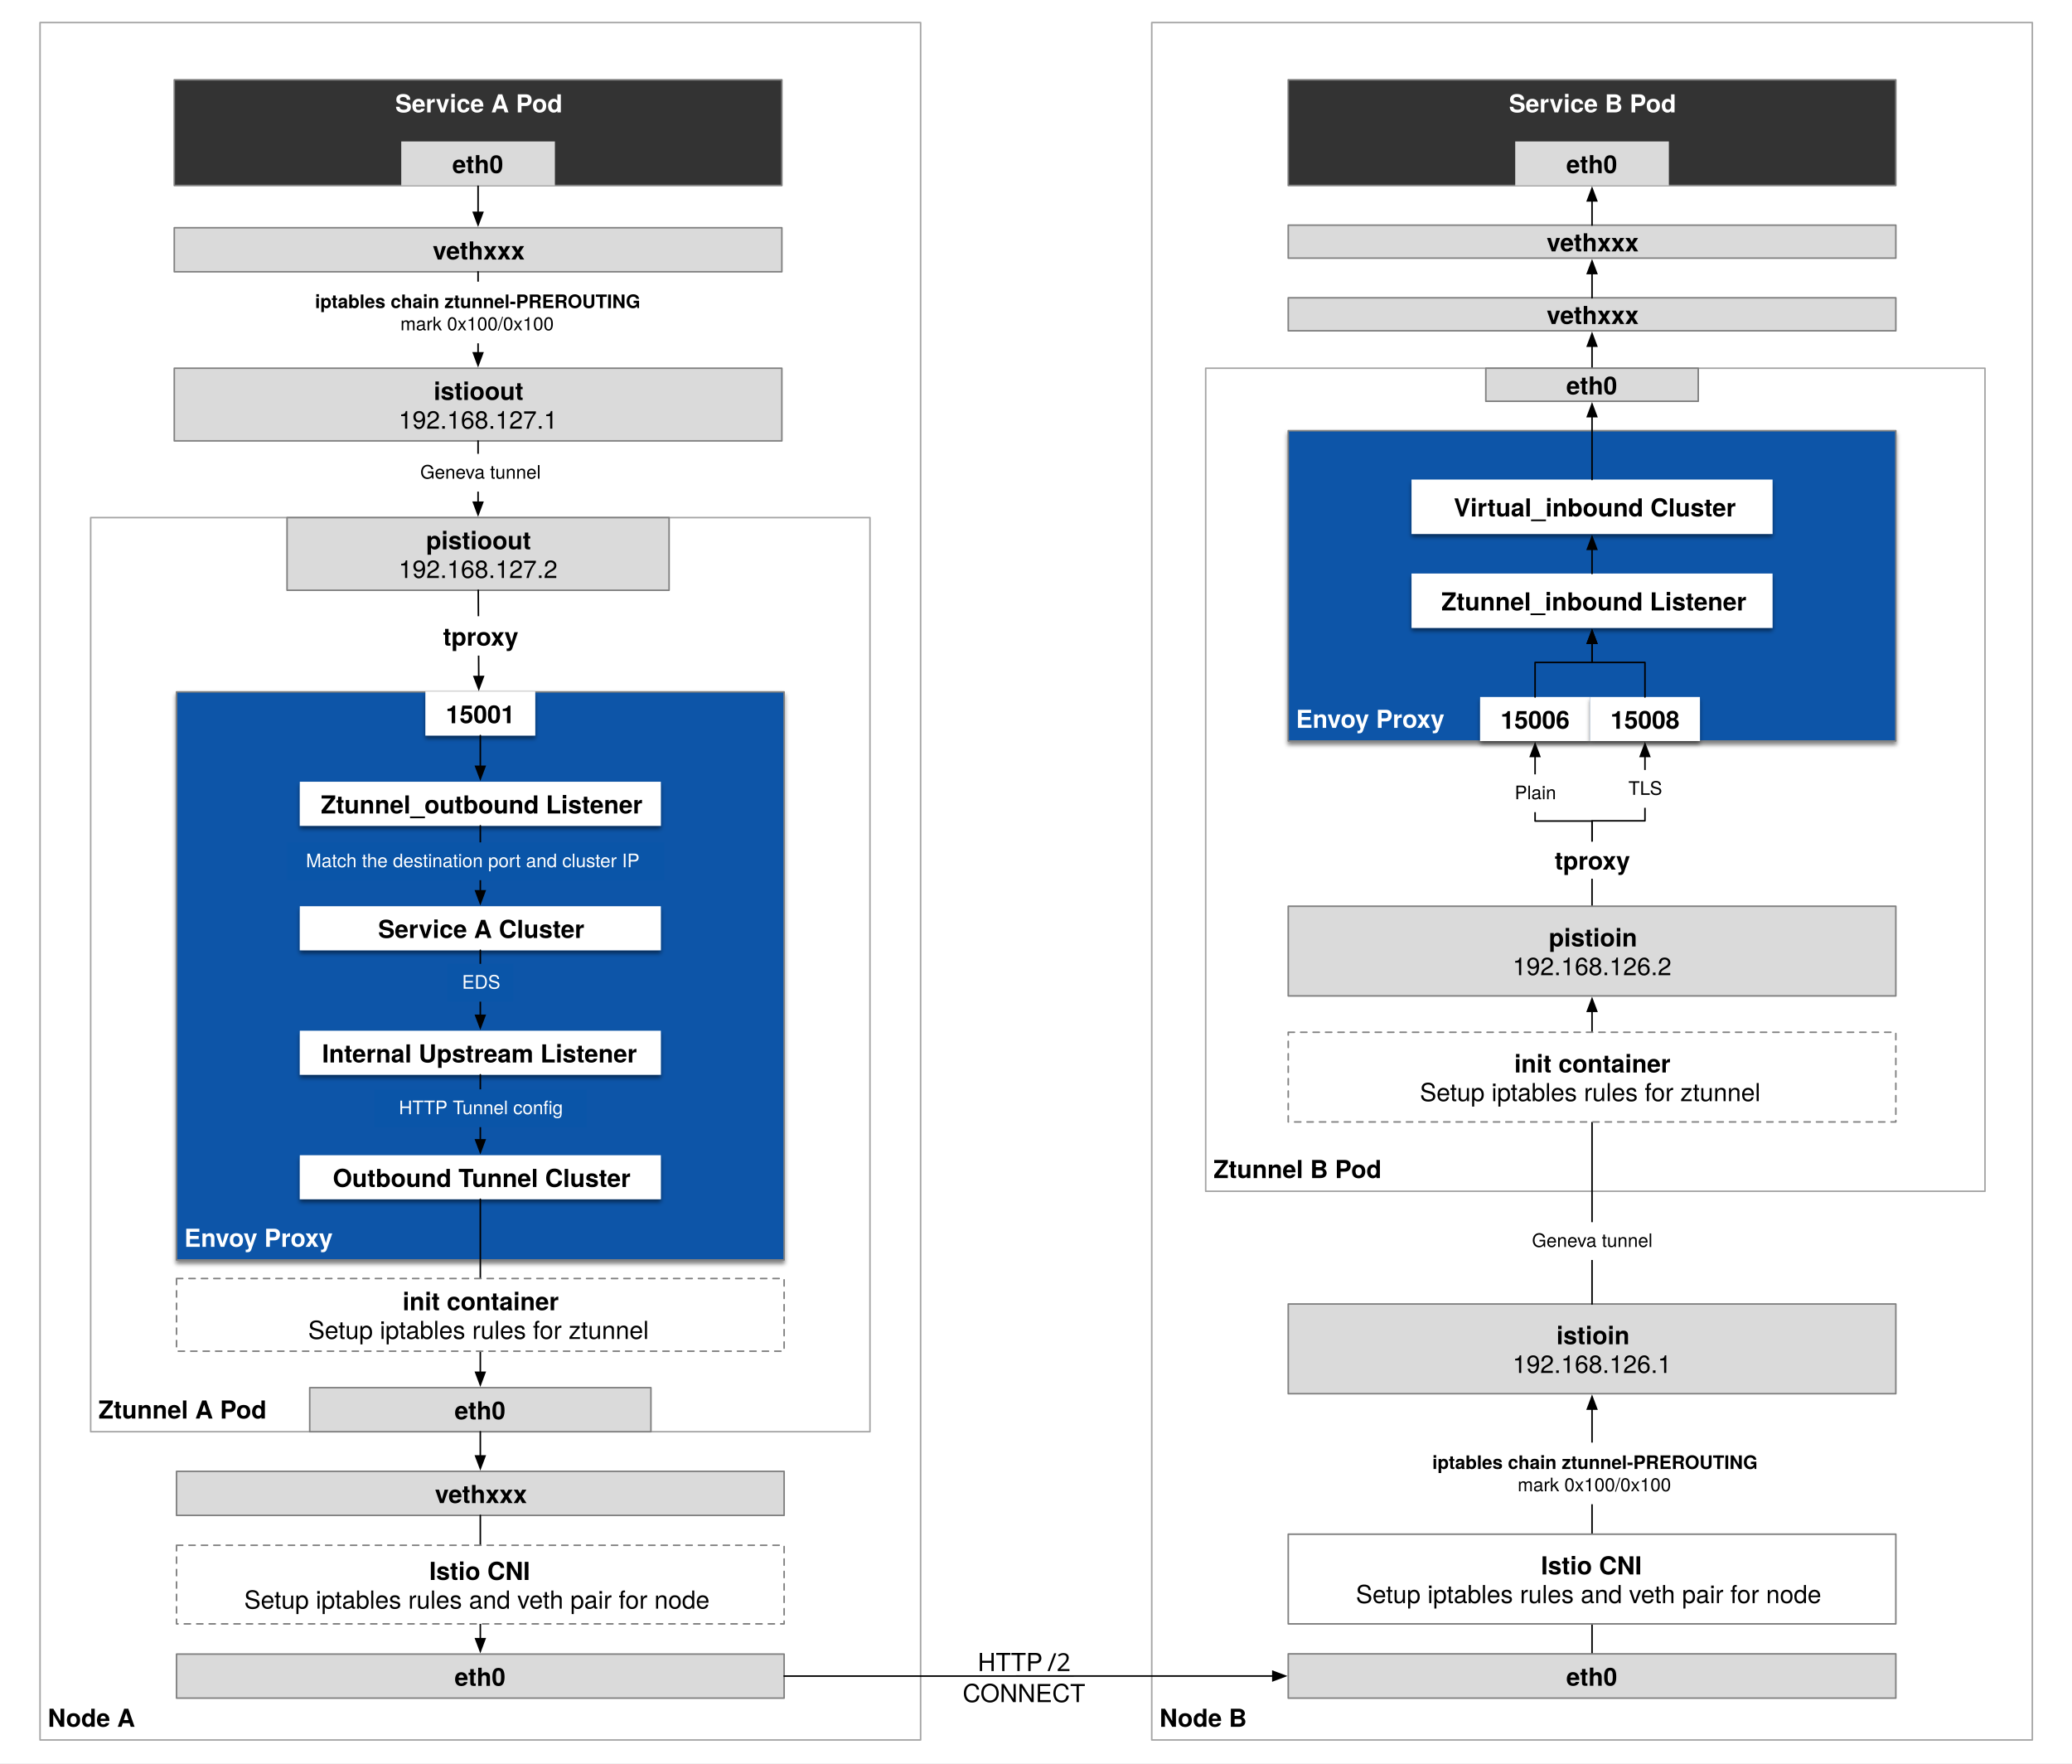
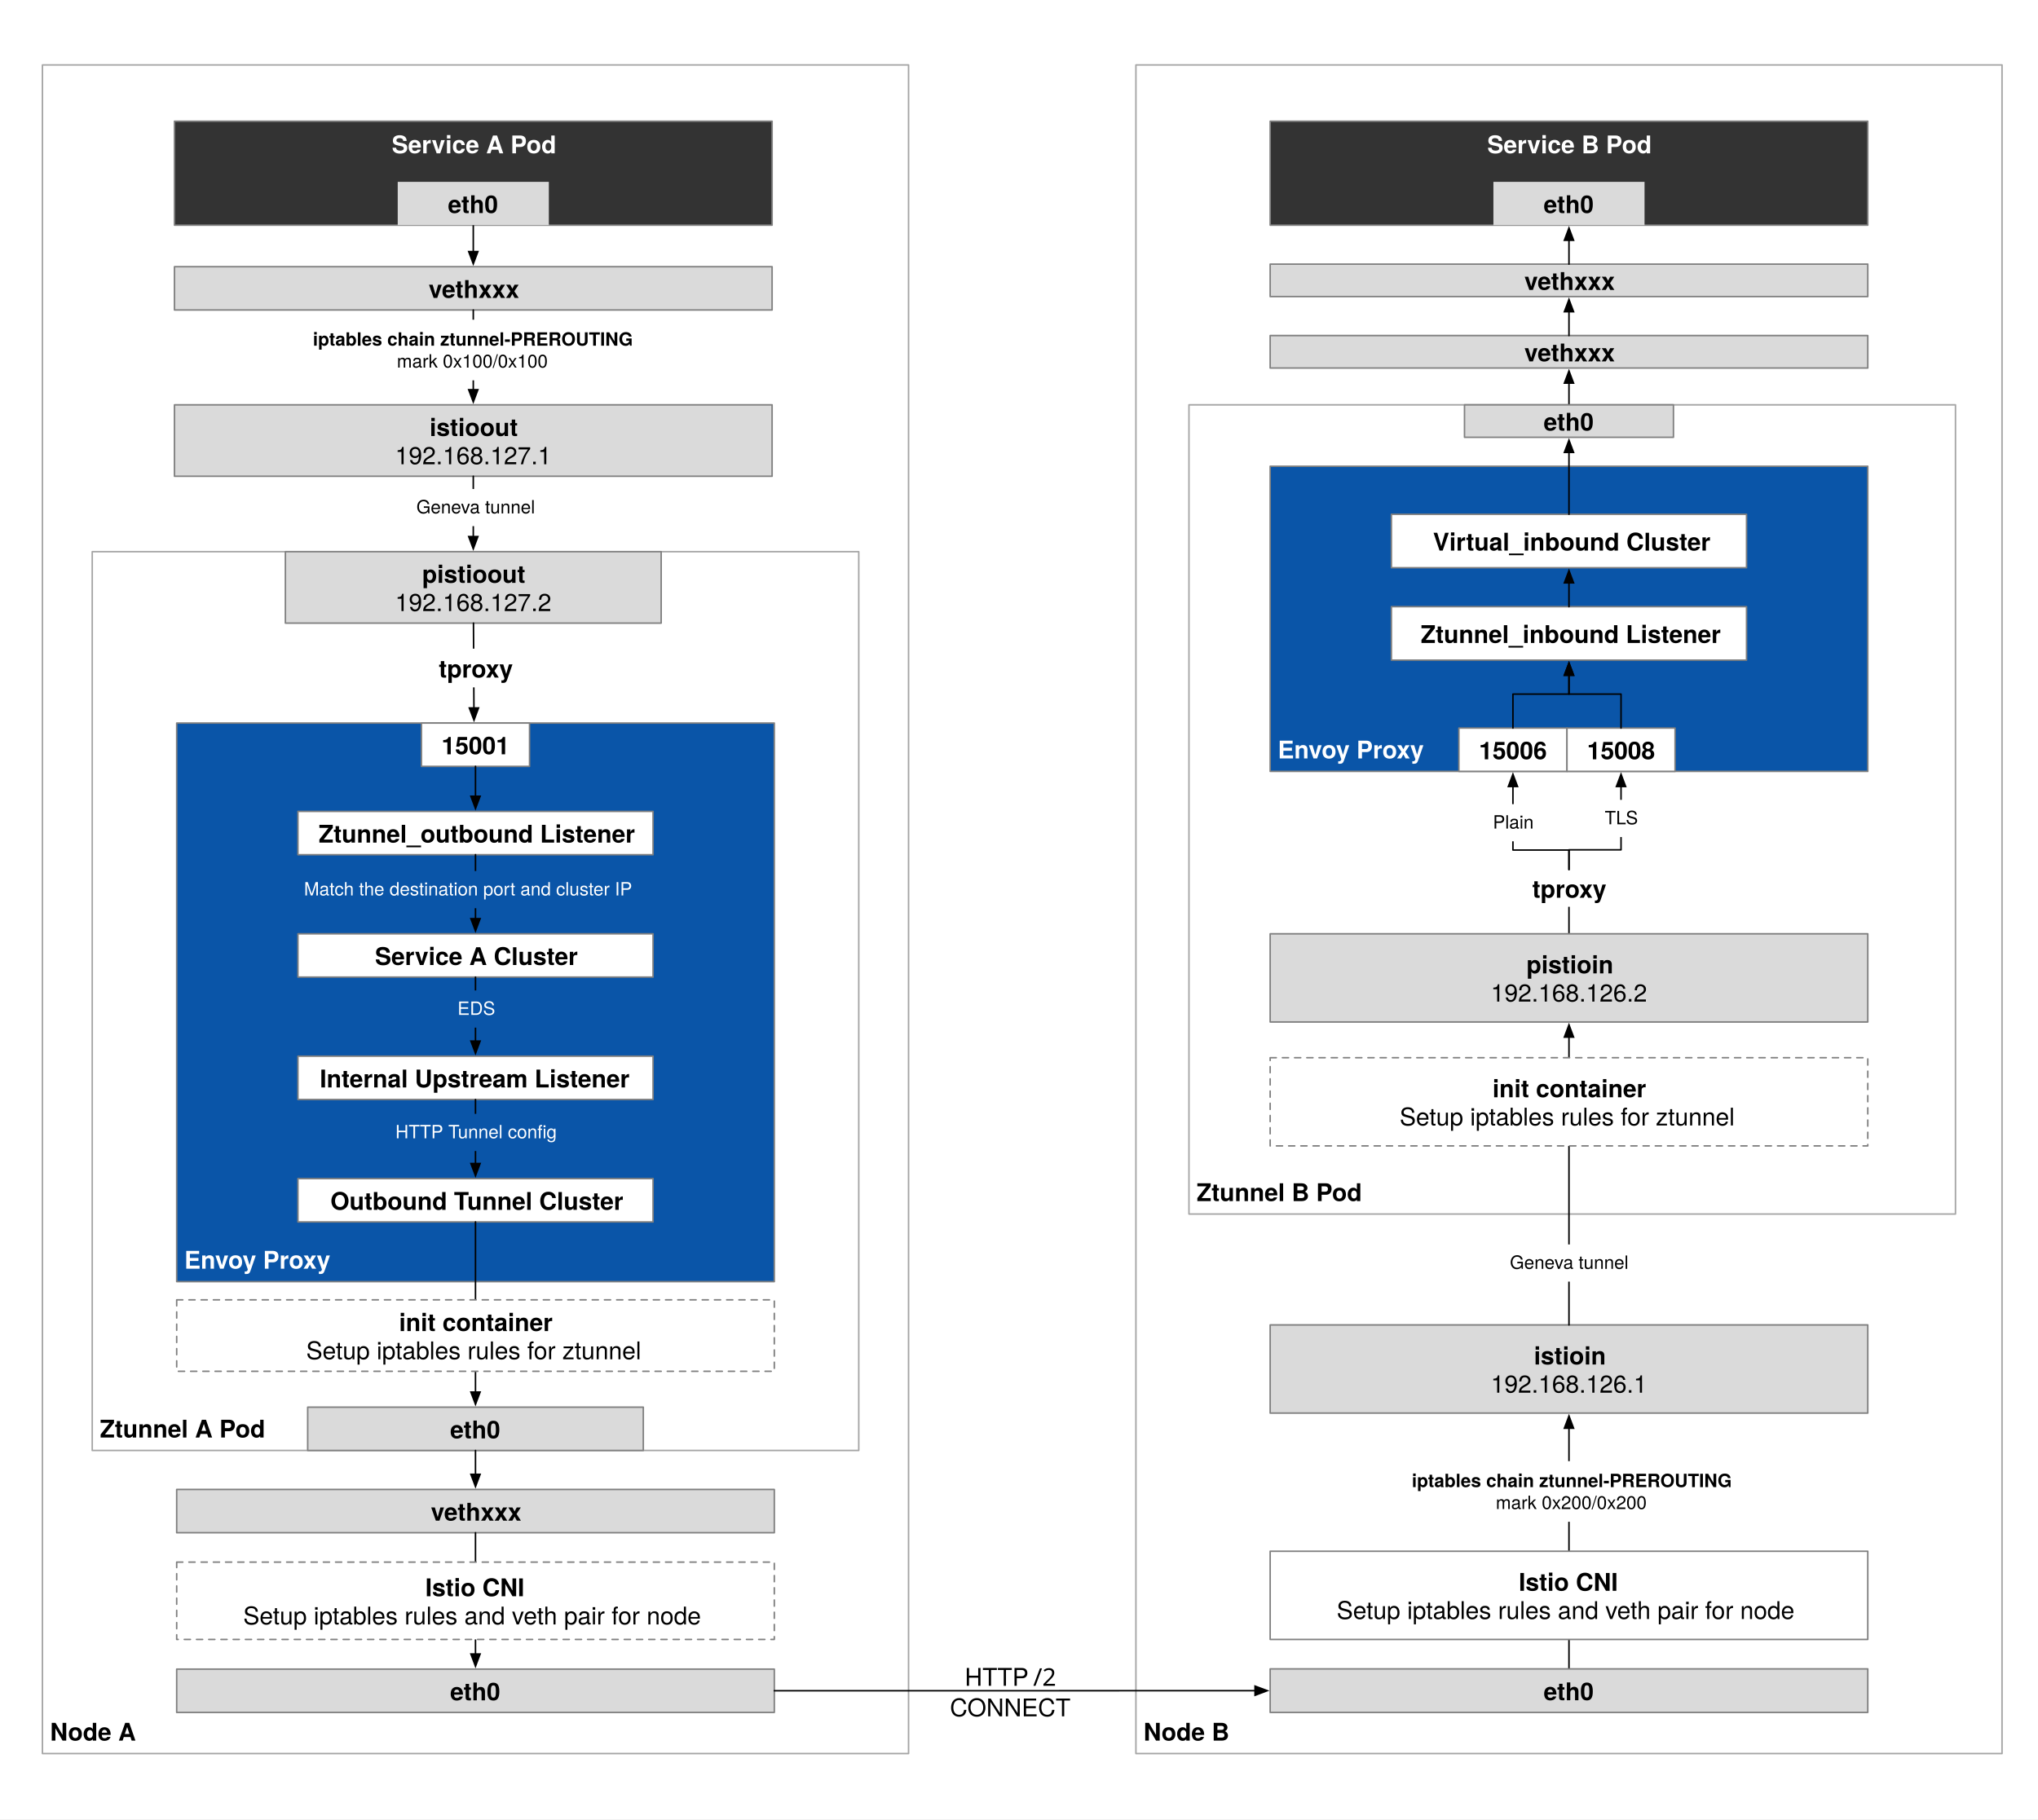
- <svg xmlns="http://www.w3.org/2000/svg" version="1.1" viewBox="938 748 1334 1135" width="1334" height="1135">
+ <svg xmlns="http://www.w3.org/2000/svg" version="1.1" viewBox="936 720 1334 1191" width="1334" height="1191">
  <defs>
-     <filter id="Shadow" filterUnits="userSpaceOnUse" x="804.6" y="634.5">
-       <feGaussianBlur in="SourceAlpha" result="blur" stdDeviation="1.308" />
-       <feOffset in="blur" result="offset" dx="0" dy="2" />
-       <feFlood flood-color="black" flood-opacity=".5" result="flood" />
-       <feComposite in="flood" in2="offset" operator="in" result="color" />
-       <feMerge>
-         <feMergeNode in="color" />
-         <feMergeNode in="SourceGraphic" />
-       </feMerge>
-     </filter>
    <marker orient="auto" overflow="visible" markerUnits="strokeWidth" id="FilledArrow_Marker" stroke-linejoin="miter" stroke-miterlimit="10" viewBox="-1 -4 10 8" markerWidth="10" markerHeight="8" color="black">
      <g>
        <path d="M 8 0 L 0 -3 L 0 3 Z" fill="currentColor" stroke="currentColor" stroke-width="1" />
      </g>
    </marker>
  </defs>
  <g id="Canvas__-L4" fill-opacity="1" stroke-dasharray="none" fill="none" stroke-opacity="1" stroke="none">
-     <rect fill="white" x="938" y="748" width="1334" height="1135" />
+     <rect fill="white" x="936" y="720" width="1334" height="1191" />
    <g id="Canvas__-L4_Layer_1">
      <g id="Graphic_94">
-         <rect x="938.976" y="748.346" width="1332.284" height="1133.858" fill="white" />
+         <rect x="936.85" y="720" width="1332.284" height="1190.551" fill="white" />
      </g>
      <g id="Graphic_43">
        <rect x="996.378" y="1081.176" width="501.732" height="588.431" fill="white" />
        <rect x="996.378" y="1081.176" width="501.732" height="588.431" stroke="#a5a5a5" stroke-linecap="round" stroke-linejoin="round" stroke-width="1" />
        <text transform="translate(1001.378 1645.142)" fill="black">
          <tspan font-family="Helvetica Neue" font-weight="bold" font-size="16" fill="black" x="0" y="16">Ztunnel A Pod</tspan>
        </text>
      </g>
      <g id="Graphic_29">
        <rect x="1714.252" y="985.039" width="501.732" height="529.769" stroke="#a5a5a5" stroke-linecap="round" stroke-linejoin="round" stroke-width="1" />
        <text transform="translate(1719.252 1490.344)" fill="black">
          <tspan font-family="Helvetica Neue" font-weight="bold" font-size="16" fill="black" x="0" y="16">Ztunnel B Pod</tspan>
        </text>
      </g>
      <g id="Graphic_44">
        <rect x="963.779" y="762.52" width="566.929" height="1105.512" stroke="#a5a5a5" stroke-linecap="round" stroke-linejoin="round" stroke-width="1" />
        <text transform="translate(968.7795 1843.567)" fill="black">
          <tspan font-family="Helvetica Neue" font-weight="bold" font-size="16" fill="black" x="0" y="16">Node A</tspan>
        </text>
      </g>
      <g id="Graphic_45">
        <rect x="1679.528" y="762.52" width="566.929" height="1105.512" stroke="#a5a5a5" stroke-linecap="round" stroke-linejoin="round" stroke-width="1" />
        <text transform="translate(1684.528 1843.567)" fill="black">
          <tspan font-family="Helvetica Neue" font-weight="bold" font-size="16" fill="black" x="0" y="16">Node B</tspan>
        </text>
      </g>
      <g id="Graphic_42">
        <rect x="1050.204" y="799.37" width="391.181" height="68.031" fill="#333" />
        <rect x="1050.204" y="799.37" width="391.181" height="68.031" stroke="gray" stroke-linecap="round" stroke-linejoin="round" stroke-width="1" />
        <text transform="translate(1055.204 804.3701)" fill="white">
          <tspan font-family="Helvetica Neue" font-weight="bold" font-size="16" fill="white" x="137.247" y="16">Service A Pod</tspan>
        </text>
      </g>
      <g id="Graphic_40">
        <rect x="1050.204" y="985.039" width="391.181" height="46.772" fill="#dadada" />
        <rect x="1050.204" y="985.039" width="391.181" height="46.772" stroke="gray" stroke-linecap="round" stroke-linejoin="round" stroke-width="1" />
        <text transform="translate(1055.204 989.4692)" fill="black">
          <tspan font-family="Helvetica Neue" font-weight="bold" font-size="16" fill="black" x="162.015" y="16">istioout</tspan>
          <tspan font-family="Helvetica Neue" font-size="16" fill="black" x="139.439" y="34.464">192.168.127.1</tspan>
        </text>
      </g>
      <g id="Graphic_39">
        <rect x="1122.81" y="1081.176" width="245.969" height="46.772" fill="#dadada" />
        <rect x="1122.81" y="1081.176" width="245.969" height="46.772" stroke="gray" stroke-linecap="round" stroke-linejoin="round" stroke-width="1" />
        <text transform="translate(1127.81 1085.606)" fill="black">
          <tspan font-family="Helvetica Neue" font-weight="bold" font-size="16" fill="black" x="84.521" y="16">pistioout</tspan>
          <tspan font-family="Helvetica Neue" font-size="16" fill="black" x="66.833" y="34.464">192.168.127.2</tspan>
        </text>
      </g>
-       <g id="Graphic_37" filter="url(#Shadow)">
+       <g id="Graphic_37">
        <rect x="1051.654" y="1193.386" width="391.181" height="365.669" fill="#0a55a8" />
        <rect x="1051.654" y="1193.386" width="391.181" height="365.669" stroke="gray" stroke-linecap="round" stroke-linejoin="round" stroke-width="1" />
        <text transform="translate(1056.654 1534.591)" fill="white">
          <tspan font-family="Helvetica Neue" font-weight="bold" font-size="16" fill="white" x="0" y="16">Envoy Proxy</tspan>
        </text>
      </g>
      <g id="Line_35">
        <line x1="1245.795" y1="867.402" x2="1245.795" y2="884.707" marker-end="url(#FilledArrow_Marker)" stroke="black" stroke-linecap="round" stroke-linejoin="round" stroke-width="1" />
      </g>
      <g id="Line_33">
        <line x1="1245.795" y1="1031.811" x2="1245.795" y2="1071.276" marker-end="url(#FilledArrow_Marker)" stroke="black" stroke-linecap="round" stroke-linejoin="round" stroke-width="1" />
      </g>
      <g id="Line_31">
        <line x1="1245.92" y1="1127.947" x2="1246.216" y2="1183.486" marker-end="url(#FilledArrow_Marker)" stroke="black" stroke-linecap="round" stroke-linejoin="round" stroke-width="1" />
      </g>
      <g id="Graphic_28">
        <rect x="1767.402" y="799.37" width="391.181" height="68.031" fill="#333" />
        <rect x="1767.402" y="799.37" width="391.181" height="68.031" stroke="gray" stroke-linecap="round" stroke-linejoin="round" stroke-width="1" />
        <text transform="translate(1772.402 804.3701)" fill="white">
          <tspan font-family="Helvetica Neue" font-weight="bold" font-size="16" fill="white" x="137.095" y="16">Service B Pod</tspan>
        </text>
      </g>
      <g id="Graphic_27">
        <rect x="1767.402" y="1587.402" width="391.181" height="57.734" fill="#dadada" />
        <rect x="1767.402" y="1587.402" width="391.181" height="57.734" stroke="gray" stroke-linecap="round" stroke-linejoin="round" stroke-width="1" />
        <text transform="translate(1772.402 1597.312)" fill="black">
          <tspan font-family="Helvetica Neue" font-weight="bold" font-size="16" fill="black" x="167.655" y="16">istioin</tspan>
          <tspan font-family="Helvetica Neue" font-size="16" fill="black" x="139.439" y="34.464">192.168.126.1</tspan>
        </text>
      </g>
-       <g id="Graphic_24" filter="url(#Shadow)">
+       <g id="Graphic_24">
        <rect x="1767.402" y="1025.253" width="391.181" height="199.755" fill="#0a55a8" />
        <rect x="1767.402" y="1025.253" width="391.181" height="199.755" stroke="gray" stroke-linecap="round" stroke-linejoin="round" stroke-width="1" />
        <text transform="translate(1772.402 1200.544)" fill="white">
          <tspan font-family="Helvetica Neue" font-weight="bold" font-size="16" fill="white" x="0" y="16">Envoy Proxy</tspan>
        </text>
      </g>
-       <g id="Graphic_23" filter="url(#Shadow)">
+       <g id="Graphic_23">
        <rect x="1846.772" y="1117.187" width="232.441" height="34.99" fill="white" />
+         <rect x="1846.772" y="1117.187" width="232.441" height="34.99" stroke="gray" stroke-linecap="round" stroke-linejoin="round" stroke-width="1" />
        <text transform="translate(1851.772 1124.95)" fill="black">
          <tspan font-family="Helvetica Neue" font-weight="bold" font-size="16" fill="black" x="14.188" y="16">Ztunnel_inbound Listener</tspan>
        </text>
      </g>
-       <g id="Graphic_22" filter="url(#Shadow)">
+       <g id="Graphic_22">
        <rect x="1846.772" y="1056.694" width="232.441" height="34.99" fill="white" />
+         <rect x="1846.772" y="1056.694" width="232.441" height="34.99" stroke="gray" stroke-linecap="round" stroke-linejoin="round" stroke-width="1" />
        <text transform="translate(1851.772 1064.457)" fill="black">
          <tspan font-family="Helvetica Neue" font-weight="bold" font-size="16" fill="black" x="22.196" y="16">Virtual_inbound Cluster</tspan>
        </text>
      </g>
      <g id="Line_17">
        <line x1="1962.992" y1="1812.588" x2="1962.992" y2="1655.035" marker-end="url(#FilledArrow_Marker)" stroke="black" stroke-linecap="round" stroke-linejoin="round" stroke-width="1" />
      </g>
      <g id="Line_16">
        <line x1="1962.992" y1="1587.402" x2="1962.992" y2="1398.982" marker-end="url(#FilledArrow_Marker)" stroke="black" stroke-linecap="round" stroke-linejoin="round" stroke-width="1" />
      </g>
      <g id="Line_15">
        <line x1="1962.992" y1="1331.348" x2="1962.992" y2="1313.654" stroke="black" stroke-linecap="round" stroke-linejoin="round" stroke-width="1" />
      </g>
      <g id="Line_13">
        <line x1="1962.992" y1="1117.187" x2="1962.992" y2="1101.584" marker-end="url(#FilledArrow_Marker)" stroke="black" stroke-linecap="round" stroke-linejoin="round" stroke-width="1" />
      </g>
      <g id="Line_12">
        <line x1="1962.992" y1="985.039" x2="1962.992" y2="970.843" marker-end="url(#FilledArrow_Marker)" stroke="black" stroke-linecap="round" stroke-linejoin="round" stroke-width="1" />
      </g>
      <g id="Graphic_11">
        <rect x="1552.775" y="1801.664" width="87.328" height="50.448" fill="white" />
        <text transform="translate(1557.775 1806.664)" fill="black">
          <tspan font-family="Helvetica Neue" font-size="16" fill="black" x="9.72" y="17">HTTP</tspan>
          <tspan font-family="PingFang SC" font-size="16" fill="black" y="17">/2</tspan>
          <tspan font-family="Helvetica Neue" font-size="16" fill="black" x="6679102e-19" y="37">CONNECT</tspan>
        </text>
      </g>
-       <g id="Graphic_10" filter="url(#Shadow)">
+       <g id="Graphic_10">
        <rect x="1131.024" y="1251.209" width="232.441" height="28.346" fill="white" />
+         <rect x="1131.024" y="1251.209" width="232.441" height="28.346" stroke="gray" stroke-linecap="round" stroke-linejoin="round" stroke-width="1" />
        <text transform="translate(1136.024 1255.65)" fill="black">
          <tspan font-family="Helvetica Neue" font-weight="bold" font-size="16" fill="black" x="8.548" y="16">Ztunnel_outbound Listener</tspan>
        </text>
      </g>
-       <g id="Graphic_9" filter="url(#Shadow)">
+       <g id="Graphic_9">
        <rect x="1131.024" y="1331.348" width="232.441" height="28.346" fill="white" />
+         <rect x="1131.024" y="1331.348" width="232.441" height="28.346" stroke="gray" stroke-linecap="round" stroke-linejoin="round" stroke-width="1" />
        <text transform="translate(1136.024 1335.79)" fill="black">
          <tspan font-family="Helvetica Neue" font-weight="bold" font-size="16" fill="black" x="45.436" y="16">Service A Cluster</tspan>
        </text>
      </g>
-       <g id="Graphic_8" filter="url(#Shadow)">
+       <g id="Graphic_8">
        <rect x="1131.024" y="1411.488" width="232.441" height="28.346" fill="white" />
+         <rect x="1131.024" y="1411.488" width="232.441" height="28.346" stroke="gray" stroke-linecap="round" stroke-linejoin="round" stroke-width="1" />
        <text transform="translate(1136.024 1415.929)" fill="black">
          <tspan font-family="Helvetica Neue" font-weight="bold" font-size="16" fill="black" x="9.316" y="16">Internal Upstream Listener</tspan>
        </text>
      </g>
      <g id="Line_7">
        <line x1="1247.244" y1="1279.555" x2="1247.244" y2="1321.448" marker-end="url(#FilledArrow_Marker)" stroke="black" stroke-linecap="round" stroke-linejoin="round" stroke-width="1" />
      </g>
      <g id="Graphic_6">
        <rect x="1122.81" y="1290.243" width="243.071" height="24.336" fill="#0a55a8" />
        <text transform="translate(1127.81 1295.243)" fill="white">
          <tspan font-family="Helvetica Neue" font-size="12" fill="white" x="7.173" y="11">Match the destination port and cluster IP</tspan>
        </text>
      </g>
-       <g id="Graphic_5" filter="url(#Shadow)">
+       <g id="Graphic_5">
        <rect x="1131.024" y="1491.628" width="232.441" height="28.346" fill="white" />
+         <rect x="1131.024" y="1491.628" width="232.441" height="28.346" stroke="gray" stroke-linecap="round" stroke-linejoin="round" stroke-width="1" />
        <text transform="translate(1136.024 1496.069)" fill="black">
          <tspan font-family="Helvetica Neue" font-weight="bold" font-size="16" fill="black" x="16.244" y="16">Outbound Tunnel Cluster</tspan>
        </text>
      </g>
      <g id="Line_4">
        <line x1="1247.244" y1="1359.695" x2="1247.244" y2="1401.588" marker-end="url(#FilledArrow_Marker)" stroke="black" stroke-linecap="round" stroke-linejoin="round" stroke-width="1" />
      </g>
      <g id="Line_3">
        <line x1="1247.244" y1="1439.834" x2="1247.244" y2="1481.727" marker-end="url(#FilledArrow_Marker)" stroke="black" stroke-linecap="round" stroke-linejoin="round" stroke-width="1" />
      </g>
      <g id="Graphic_50">
        <rect x="1125.709" y="1040.125" width="243.071" height="24.336" fill="white" />
        <text transform="translate(1130.709 1045.125)" fill="black">
          <tspan font-family="Helvetica Neue" font-size="12" fill="black" x="77.859" y="11">Geneva tunnel</tspan>
        </text>
      </g>
      <g id="Graphic_53">
        <rect x="1225.94" y="1368.433" width="42.608" height="24.336" fill="#0a55a8" />
        <text transform="translate(1230.94 1373.433)" fill="white">
          <tspan font-family="Helvetica Neue" font-size="12" fill="white" x="4.526" y="11">EDS</tspan>
        </text>
      </g>
      <g id="Graphic_54">
        <rect x="1051.654" y="1812.756" width="391.181" height="28.346" fill="#dadada" />
        <rect x="1051.654" y="1812.756" width="391.181" height="28.346" stroke="gray" stroke-linecap="round" stroke-linejoin="round" stroke-width="1" />
        <text transform="translate(1056.654 1817.197)" fill="black">
          <tspan font-family="Helvetica Neue" font-weight="bold" font-size="16" fill="black" x="173.991" y="16">eth0</tspan>
        </text>
      </g>
      <g id="Graphic_38">
        <rect x="1051.654" y="1144.662" width="391.181" height="25.348" fill="white" />
        <text transform="translate(1056.654 1147.604)" fill="black">
          <tspan font-family="Helvetica Neue" font-weight="bold" font-size="16" fill="black" x="166.583" y="16">tproxy</tspan>
        </text>
      </g>
      <g id="Graphic_55">
        <rect x="1196.334" y="839.055" width="98.922" height="28.346" fill="#dadada" />
        <text transform="translate(1201.334 843.4963)" fill="black">
          <tspan font-family="Helvetica Neue" font-weight="bold" font-size="16" fill="black" x="27.861" y="16">eth0</tspan>
        </text>
      </g>
      <g id="Graphic_56">
        <rect x="1050.204" y="894.607" width="391.181" height="28.346" fill="#dadada" />
        <rect x="1050.204" y="894.607" width="391.181" height="28.346" stroke="gray" stroke-linecap="round" stroke-linejoin="round" stroke-width="1" />
        <text transform="translate(1055.204 899.0487)" fill="black">
          <tspan font-family="Helvetica Neue" font-weight="bold" font-size="16" fill="black" x="161.391" y="16">vethxxx</tspan>
        </text>
      </g>
      <g id="Line_58">
        <line x1="1245.795" y1="922.954" x2="1245.795" y2="975.139" marker-end="url(#FilledArrow_Marker)" stroke="black" stroke-linecap="round" stroke-linejoin="round" stroke-width="1" />
      </g>
      <g id="Graphic_59">
        <rect x="1100.827" y="929.307" width="289.936" height="39.684" fill="white" />
        <text transform="translate(1105.827 934.3066)" fill="black">
          <tspan font-family="Helvetica Neue" font-weight="bold" font-size="12" fill="black" x="34.992" y="12">iptables chain ztunnel-PREROUTING</tspan>
          <tspan font-family="Helvetica Neue" font-size="12" fill="black" x="89.946" y="26.348">mark 0x100/0x100</tspan>
        </text>
      </g>
-       <g id="Graphic_60" filter="url(#Shadow)">
-         <rect x="1211.868" y="1193.118" width="70.752" height="28.346" fill="white" />
-         <text transform="translate(1216.868 1197.559)" fill="black">
+       <g id="Graphic_60">
+         <rect x="1211.868" y="1193.386" width="70.752" height="28.346" fill="white" />
+         <rect x="1211.868" y="1193.386" width="70.752" height="28.346" stroke="gray" stroke-linecap="round" stroke-linejoin="round" stroke-width="1" />
+         <text transform="translate(1216.868 1197.827)" fill="black">
          <tspan font-family="Helvetica Neue" font-weight="bold" font-size="16" fill="black" x="8.136" y="16">15001</tspan>
        </text>
      </g>
      <g id="Graphic_63">
        <rect x="1178.858" y="1449.219" width="136.772" height="24.336" fill="#0a55a8" />
        <text transform="translate(1183.858 1454.219)" fill="white">
          <tspan font-family="Helvetica Neue" font-size="12" fill="white" x="10.934" y="11">HTTP Tunnel config</tspan>
        </text>
      </g>
      <g id="Graphic_64">
        <rect x="1137.402" y="1641.26" width="219.685" height="28.346" fill="#dadada" />
        <rect x="1137.402" y="1641.26" width="219.685" height="28.346" stroke="gray" stroke-linecap="round" stroke-linejoin="round" stroke-width="1" />
        <text transform="translate(1142.402 1645.701)" fill="black">
          <tspan font-family="Helvetica Neue" font-weight="bold" font-size="16" fill="black" x="88.243" y="16">eth0</tspan>
        </text>
      </g>
      <g id="Graphic_65">
        <rect x="1051.654" y="1695.118" width="391.181" height="28.346" fill="#dadada" />
        <rect x="1051.654" y="1695.118" width="391.181" height="28.346" stroke="gray" stroke-linecap="round" stroke-linejoin="round" stroke-width="1" />
        <text transform="translate(1056.654 1699.559)" fill="black">
          <tspan font-family="Helvetica Neue" font-weight="bold" font-size="16" fill="black" x="161.391" y="16">vethxxx</tspan>
        </text>
      </g>
      <g id="Line_66">
-         <line x1="1247.244" y1="1221.464" x2="1247.244" y2="1241.309" marker-end="url(#FilledArrow_Marker)" stroke="black" stroke-linecap="round" stroke-linejoin="round" stroke-width="1" />
+         <line x1="1247.244" y1="1221.732" x2="1247.244" y2="1241.309" marker-end="url(#FilledArrow_Marker)" stroke="black" stroke-linecap="round" stroke-linejoin="round" stroke-width="1" />
      </g>
      <g id="Line_67">
        <line x1="1247.244" y1="1519.974" x2="1247.244" y2="1631.36" marker-end="url(#FilledArrow_Marker)" stroke="black" stroke-linecap="round" stroke-linejoin="round" stroke-width="1" />
      </g>
      <g id="Graphic_30">
        <rect x="1051.654" y="1570.997" width="391.181" height="46.772" fill="white" />
        <path d="M 1051.654 1570.997 L 1442.835 1570.997 L 1442.835 1617.769 L 1051.654 1617.769 Z" stroke="gray" stroke-linecap="round" stroke-linejoin="round" stroke-dasharray="4.0,4.0" stroke-width="1" />
        <text transform="translate(1056.654 1575.427)" fill="black">
          <tspan font-family="Helvetica Neue" font-weight="bold" font-size="16" fill="black" x="140.535" y="16">init container</tspan>
          <tspan font-family="Helvetica Neue" font-size="16" fill="black" x="79.767" y="34.464">Setup iptables rules for ztunnel</tspan>
        </text>
      </g>
      <g id="Line_68">
        <line x1="1247.244" y1="1669.606" x2="1247.244" y2="1685.218" marker-end="url(#FilledArrow_Marker)" stroke="black" stroke-linecap="round" stroke-linejoin="round" stroke-width="1" />
      </g>
      <g id="Line_69">
        <line x1="1247.244" y1="1723.465" x2="1247.244" y2="1802.856" marker-end="url(#FilledArrow_Marker)" stroke="black" stroke-linecap="round" stroke-linejoin="round" stroke-width="1" />
      </g>
      <g id="Graphic_36">
        <rect x="1051.654" y="1742.689" width="391.181" height="50.616" fill="white" />
        <path d="M 1051.654 1742.689 L 1442.835 1742.689 L 1442.835 1793.304 L 1051.654 1793.304 Z" stroke="gray" stroke-linecap="round" stroke-linejoin="round" stroke-dasharray="4.0,4.0" stroke-width="1" />
        <text transform="translate(1056.654 1749.041)" fill="black">
          <tspan font-family="Helvetica Neue" font-weight="bold" font-size="16" fill="black" x="157.727" y="16">Istio CNI</tspan>
          <tspan font-family="Helvetica Neue" font-size="16" fill="black" x="38.559" y="34.464">Setup iptables rules and veth pair for node</tspan>
        </text>
      </g>
      <g id="Graphic_70">
        <rect x="1767.402" y="1812.588" width="391.181" height="28.514" fill="#dadada" />
        <rect x="1767.402" y="1812.588" width="391.181" height="28.514" stroke="gray" stroke-linecap="round" stroke-linejoin="round" stroke-width="1" />
        <text transform="translate(1772.402 1817.113)" fill="black">
          <tspan font-family="Helvetica Neue" font-weight="bold" font-size="16" fill="black" x="173.991" y="16">eth0</tspan>
        </text>
      </g>
      <g id="Graphic_21">
        <rect x="1767.402" y="1735.571" width="391.181" height="57.734" fill="white" />
        <rect x="1767.402" y="1735.571" width="391.181" height="57.734" stroke="gray" stroke-linecap="round" stroke-linejoin="round" stroke-width="1" />
        <text transform="translate(1772.402 1745.482)" fill="black">
          <tspan font-family="Helvetica Neue" font-weight="bold" font-size="16" fill="black" x="157.727" y="16">Istio CNI</tspan>
          <tspan font-family="Helvetica Neue" font-size="16" fill="black" x="38.559" y="34.464">Setup iptables rules and veth pair for node</tspan>
        </text>
      </g>
      <g id="Graphic_26">
        <rect x="1767.402" y="1331.348" width="391.181" height="57.734" fill="#dadada" />
        <rect x="1767.402" y="1331.348" width="391.181" height="57.734" stroke="gray" stroke-linecap="round" stroke-linejoin="round" stroke-width="1" />
        <text transform="translate(1772.402 1341.259)" fill="black">
          <tspan font-family="Helvetica Neue" font-weight="bold" font-size="16" fill="black" x="162.767" y="16">pistioin</tspan>
          <tspan font-family="Helvetica Neue" font-size="16" fill="black" x="139.439" y="34.464">192.168.126.2</tspan>
        </text>
      </g>
      <g id="Graphic_20">
        <rect x="1767.402" y="1412.462" width="391.181" height="57.734" fill="white" />
        <path d="M 1767.402 1412.462 L 2158.583 1412.462 L 2158.583 1470.196 L 1767.402 1470.196 Z" stroke="gray" stroke-linecap="round" stroke-linejoin="round" stroke-dasharray="4.0,4.0" stroke-width="1" />
        <text transform="translate(1772.402 1422.373)" fill="black">
          <tspan font-family="Helvetica Neue" font-weight="bold" font-size="16" fill="black" x="140.535" y="16">init container</tspan>
          <tspan font-family="Helvetica Neue" font-size="16" fill="black" x="79.767" y="34.464">Setup iptables rules for ztunnel</tspan>
        </text>
      </g>
-       <g id="Graphic_73" filter="url(#Shadow)">
+       <g id="Graphic_73">
        <rect x="1890.937" y="1196.661" width="70.752" height="28.346" fill="white" />
+         <rect x="1890.937" y="1196.661" width="70.752" height="28.346" stroke="gray" stroke-linecap="round" stroke-linejoin="round" stroke-width="1" />
        <text transform="translate(1895.937 1201.103)" fill="black">
          <tspan font-family="Helvetica Neue" font-weight="bold" font-size="16" fill="black" x="8.136" y="16">15006</tspan>
        </text>
      </g>
      <g id="Graphic_25">
        <rect x="1767.402" y="1289.318" width="391.181" height="24.336" fill="white" />
        <text transform="translate(1772.402 1291.754)" fill="black">
          <tspan font-family="Helvetica Neue" font-weight="bold" font-size="16" fill="black" x="166.583" y="16">tproxy</tspan>
        </text>
      </g>
      <g id="Graphic_76">
        <rect x="1820.15" y="1676.603" width="289.936" height="39.684" fill="white" />
        <text transform="translate(1825.15 1681.603)" fill="black">
          <tspan font-family="Helvetica Neue" font-weight="bold" font-size="12" fill="black" x="34.992" y="12">iptables chain ztunnel-PREROUTING</tspan>
-           <tspan font-family="Helvetica Neue" font-size="12" fill="black" x="89.946" y="26.348">mark 0x100/0x100</tspan>
+           <tspan font-family="Helvetica Neue" font-size="12" fill="black" x="89.946" y="26.348">mark 0x200/0x200</tspan>
        </text>
      </g>
      <g id="Graphic_77">
        <rect x="1841.457" y="1534.719" width="243.071" height="24.336" fill="white" />
        <text transform="translate(1846.457 1539.719)" fill="black">
          <tspan font-family="Helvetica Neue" font-size="12" fill="black" x="77.859" y="11">Geneva tunnel</tspan>
        </text>
      </g>
      <g id="Graphic_78">
        <rect x="1894.606" y="985.039" width="136.772" height="21.258" fill="#dadada" />
        <rect x="1894.606" y="985.039" width="136.772" height="21.258" stroke="gray" stroke-linecap="round" stroke-linejoin="round" stroke-width="1" />
        <text transform="translate(1899.606 985.9361)" fill="black">
          <tspan font-family="Helvetica Neue" font-weight="bold" font-size="16" fill="black" x="46.786" y="16">eth0</tspan>
        </text>
      </g>
      <g id="Graphic_79">
        <rect x="1913.531" y="839.055" width="98.922" height="28.346" fill="#dadada" />
        <text transform="translate(1918.531 843.4963)" fill="black">
          <tspan font-family="Helvetica Neue" font-weight="bold" font-size="16" fill="black" x="27.861" y="16">eth0</tspan>
        </text>
      </g>
      <g id="Graphic_80">
        <rect x="1767.402" y="939.685" width="391.181" height="21.258" fill="#dadada" />
        <rect x="1767.402" y="939.685" width="391.181" height="21.258" stroke="gray" stroke-linecap="round" stroke-linejoin="round" stroke-width="1" />
        <text transform="translate(1772.402 940.5818)" fill="black">
          <tspan font-family="Helvetica Neue" font-weight="bold" font-size="16" fill="black" x="161.391" y="16">vethxxx</tspan>
        </text>
      </g>
      <g id="Graphic_81">
        <rect x="1767.402" y="892.915" width="391.181" height="21.258" fill="#dadada" />
        <rect x="1767.402" y="892.915" width="391.181" height="21.258" stroke="gray" stroke-linecap="round" stroke-linejoin="round" stroke-width="1" />
        <text transform="translate(1772.402 893.8113)" fill="black">
          <tspan font-family="Helvetica Neue" font-weight="bold" font-size="16" fill="black" x="161.391" y="16">vethxxx</tspan>
        </text>
      </g>
      <g id="Line_82">
        <line x1="1962.992" y1="939.685" x2="1962.992" y2="924.072" marker-end="url(#FilledArrow_Marker)" stroke="black" stroke-linecap="round" stroke-linejoin="round" stroke-width="1" />
      </g>
      <g id="Line_83">
        <line x1="1962.992" y1="892.915" x2="1962.992" y2="877.302" marker-end="url(#FilledArrow_Marker)" stroke="black" stroke-linecap="round" stroke-linejoin="round" stroke-width="1" />
      </g>
      <g id="Line_84">
        <line x1="1442.835" y1="1826.906" x2="1757.502" y2="1826.869" marker-end="url(#FilledArrow_Marker)" stroke="black" stroke-linecap="round" stroke-linejoin="round" stroke-width="1" />
      </g>
-       <g id="Graphic_85" filter="url(#Shadow)">
+       <g id="Graphic_85">
        <rect x="1961.689" y="1196.661" width="70.752" height="28.346" fill="white" />
+         <rect x="1961.689" y="1196.661" width="70.752" height="28.346" stroke="gray" stroke-linecap="round" stroke-linejoin="round" stroke-width="1" />
        <text transform="translate(1966.689 1201.103)" fill="black">
          <tspan font-family="Helvetica Neue" font-weight="bold" font-size="16" fill="black" x="8.136" y="16">15008</tspan>
        </text>
      </g>
      <g id="Line_87">
        <path d="M 1962.992 1289.318 L 1962.992 1276.497 L 1926.313 1276.497 L 1926.313 1234.908" marker-end="url(#FilledArrow_Marker)" stroke="black" stroke-linecap="round" stroke-linejoin="round" stroke-width="1" />
      </g>
      <g id="Line_88">
        <path d="M 1962.992 1289.318 L 1962.992 1276.373 L 1997.065 1276.373 L 1997.065 1234.908" marker-end="url(#FilledArrow_Marker)" stroke="black" stroke-linecap="round" stroke-linejoin="round" stroke-width="1" />
      </g>
      <g id="Graphic_89">
        <rect x="1968.01" y="1243.645" width="58.11" height="24.336" fill="white" />
        <text transform="translate(1973.01 1248.645)" fill="black">
          <tspan font-family="Helvetica Neue" font-size="12" fill="black" x="13.387" y="11">TLS</tspan>
        </text>
      </g>
      <g id="Graphic_90">
        <rect x="1897.258" y="1246.462" width="58.11" height="24.336" fill="white" />
        <text transform="translate(1902.258 1251.462)" fill="black">
          <tspan font-family="Helvetica Neue" font-size="12" fill="black" x="10.945" y="11">Plain</tspan>
        </text>
      </g>
      <g id="Line_91">
        <path d="M 1926.313 1196.661 L 1926.313 1174.419 L 1962.992 1174.419 L 1962.992 1162.077" marker-end="url(#FilledArrow_Marker)" stroke="black" stroke-linecap="round" stroke-linejoin="round" stroke-width="1" />
      </g>
      <g id="Line_92">
        <path d="M 1997.065 1196.661 L 1997.065 1174.419 L 1962.992 1174.419 L 1962.992 1162.077" marker-end="url(#FilledArrow_Marker)" stroke="black" stroke-linecap="round" stroke-linejoin="round" stroke-width="1" />
      </g>
      <g id="Line_93">
        <line x1="1962.992" y1="1056.694" x2="1962.992" y2="1016.197" marker-end="url(#FilledArrow_Marker)" stroke="black" stroke-linecap="round" stroke-linejoin="round" stroke-width="1" />
      </g>
    </g>
  </g>
</svg>
